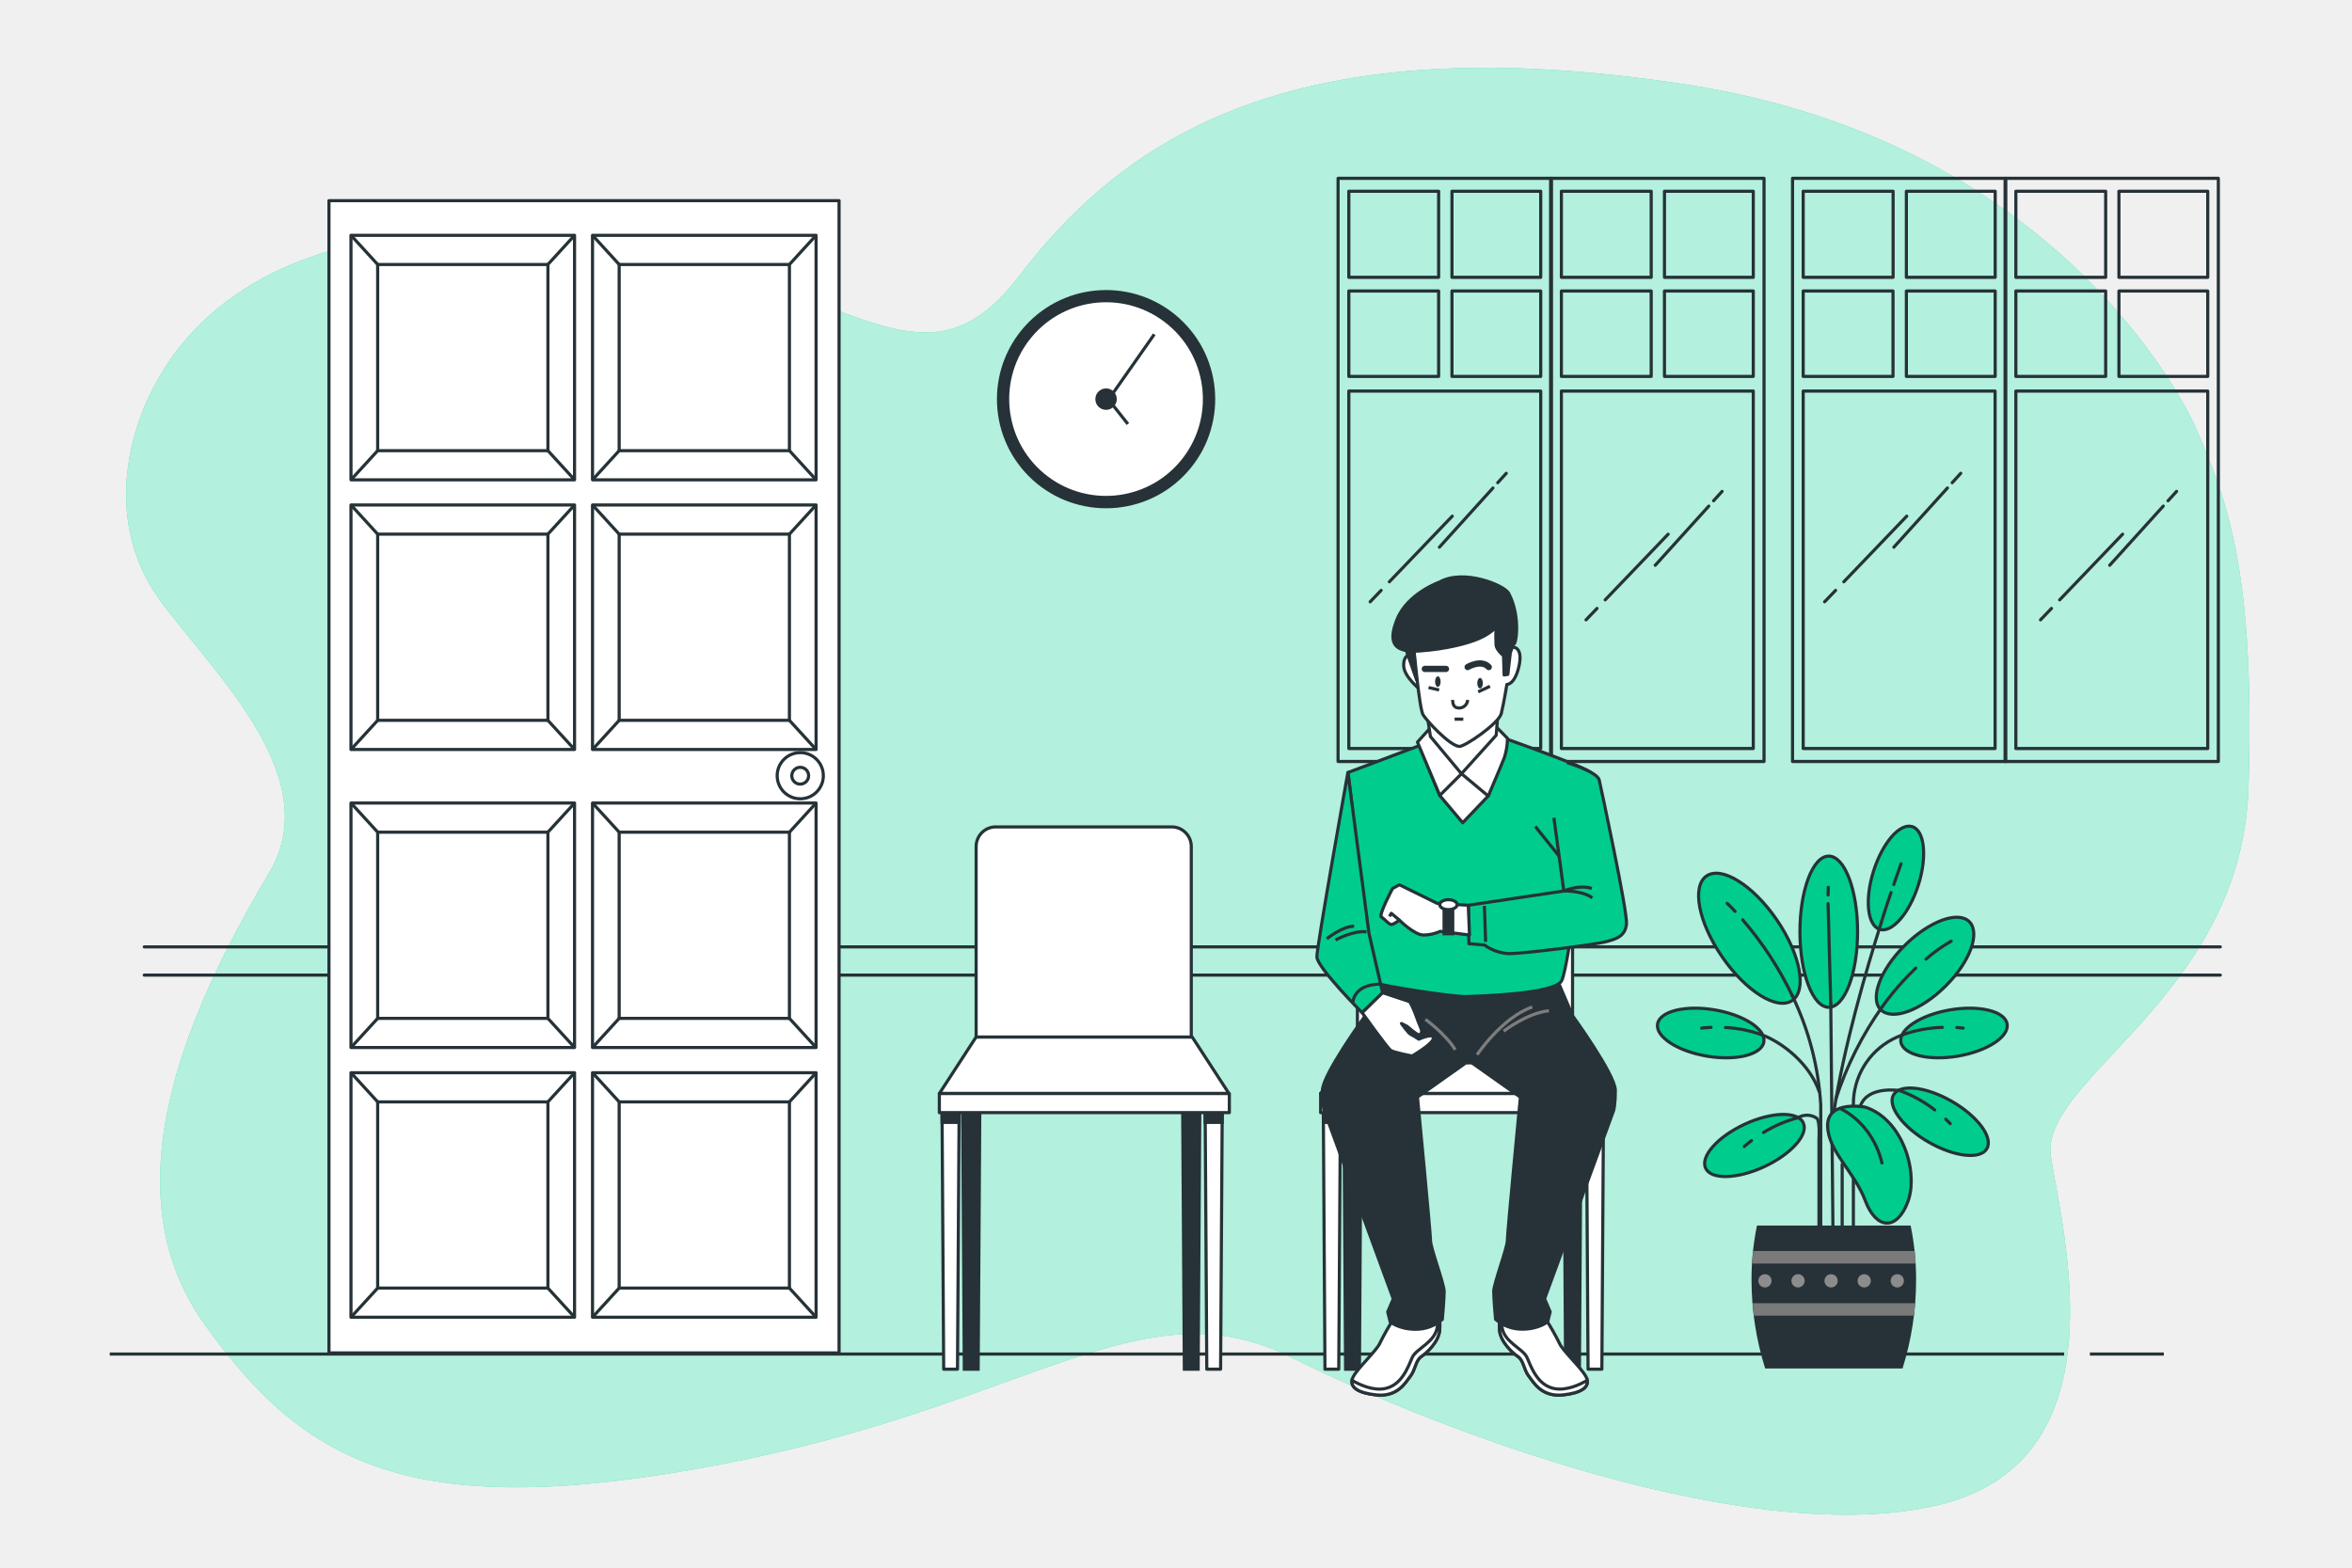
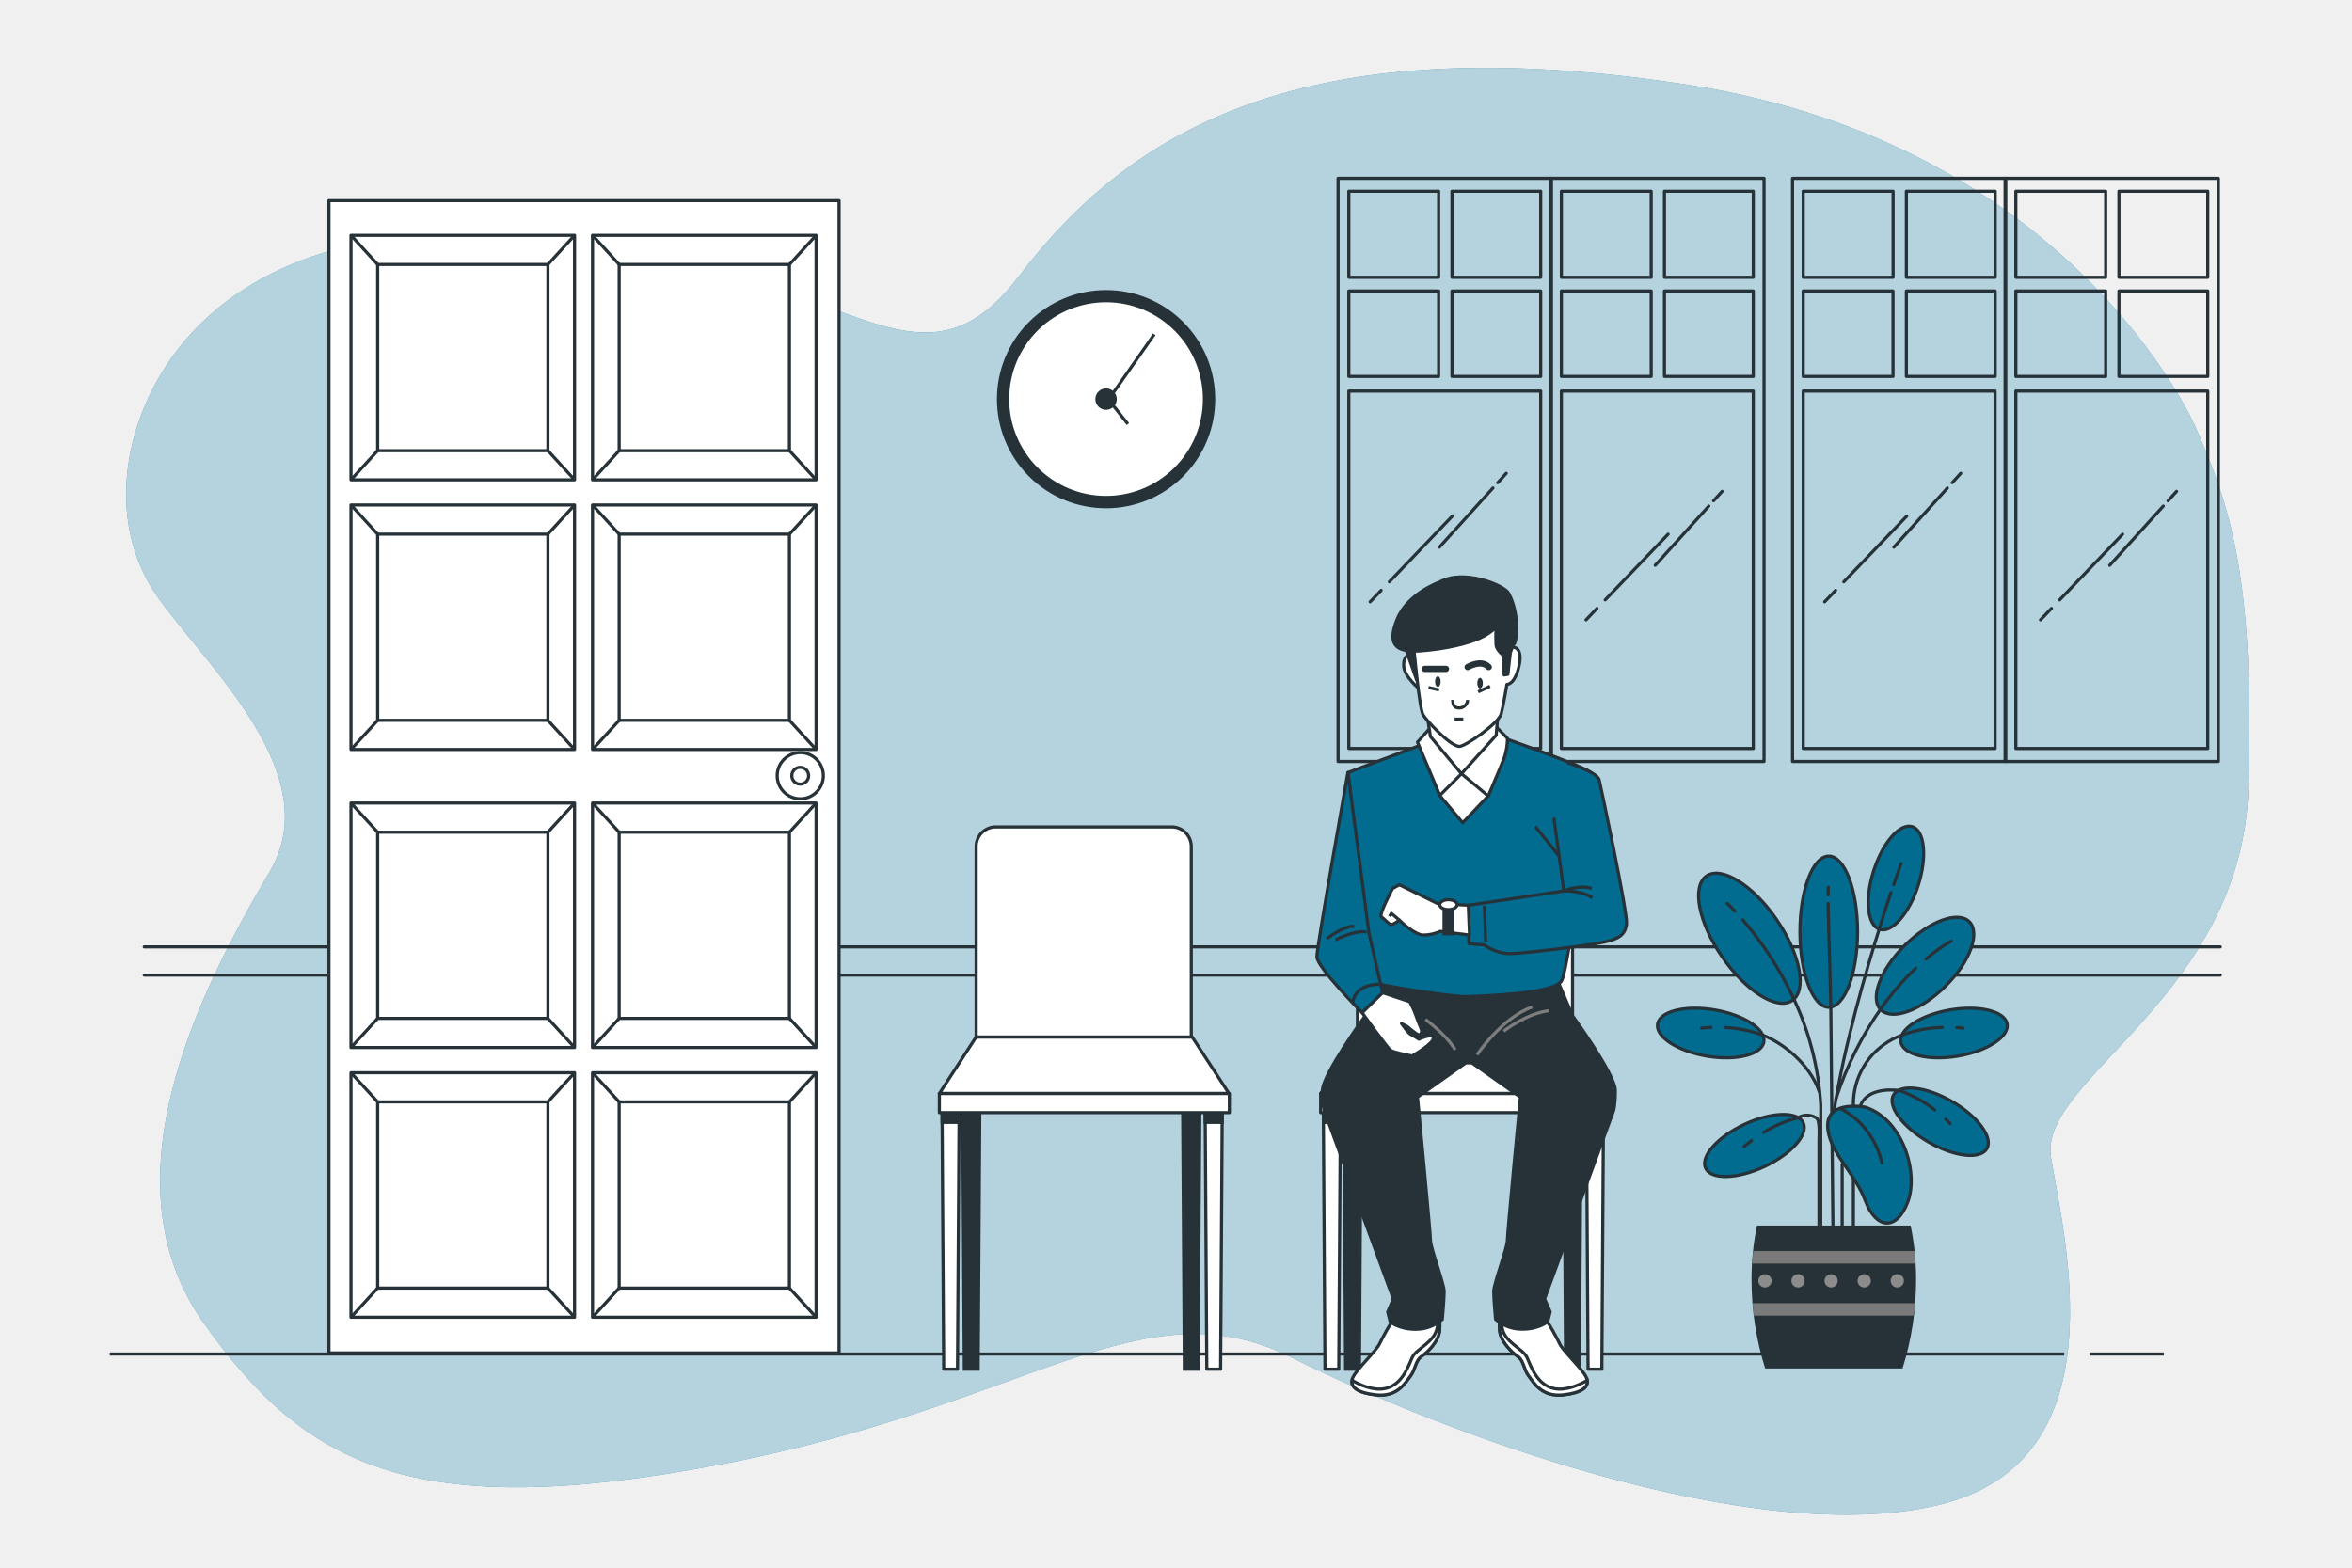
<svg xmlns="http://www.w3.org/2000/svg" viewBox="0 0 750 500">
-   <g id="freepik--background-simple--inject-3">
-     <path d="M700,136S661,46,538,27s-177.89,15-213,61S265,78,162,74c-36.5-1.42-77.72,5.12-102.79,34.33-19.3,22.49-26.82,57.33-8.5,82.7,16.23,22.48,53.37,56.32,35.29,87-23,39-53,99-21,144s66,64,165,45,134-58,182-34,147,61,206,47,40-86,36-111,61-51,63-118S711,161,700,136Z" style="fill:#00CC8E" />
+   <g id="freepik--background-simple--inject-34">
+     <path d="M700,136S661,46,538,27s-177.89,15-213,61S265,78,162,74c-36.5-1.42-77.72,5.12-102.79,34.33-19.3,22.49-26.82,57.33-8.5,82.7,16.23,22.48,53.37,56.32,35.29,87-23,39-53,99-21,144s66,64,165,45,134-58,182-34,147,61,206,47,40-86,36-111,61-51,63-118S711,161,700,136Z" style="fill:#026B90" />
    <path d="M700,136S661,46,538,27s-177.89,15-213,61S265,78,162,74c-36.5-1.42-77.72,5.12-102.79,34.33-19.3,22.49-26.82,57.33-8.5,82.7,16.23,22.48,53.37,56.32,35.29,87-23,39-53,99-21,144s66,64,165,45,134-58,182-34,147,61,206,47,40-86,36-111,61-51,63-118S711,161,700,136Z" style="fill:#fff;opacity:0.7" />
  </g>
-   <g id="freepik--Lines--inject-3">
+   <g id="freepik--Lines--inject-34">
    <line x1="708" y1="302" x2="46" y2="302" style="fill:none;stroke:#263238;stroke-linecap:round;stroke-linejoin:round" />
    <line x1="708" y1="311" x2="46" y2="311" style="fill:none;stroke:#263238;stroke-linecap:round;stroke-linejoin:round" />
  </g>
-   <g id="freepik--Plant--inject-3">
-     <ellipse cx="583.15" cy="297.16" rx="9.19" ry="24.11" style="fill:#00CC8E;stroke:#263238;stroke-miterlimit:10" />
-     <path d="M611.71,282.29c-2.87,9-8.39,15.37-12.33,14.12s-4.8-9.6-1.93-18.64,8.4-15.37,12.34-14.12S614.58,273.25,611.71,282.29Z" style="fill:#00CC8E;stroke:#263238;stroke-miterlimit:10" />
-     <path d="M544.26,336.84c-9.36-1.59-16.39-6.18-15.7-10.25s8.84-6.09,18.19-4.5,16.39,6.17,15.7,10.24S553.61,338.42,544.26,336.84Z" style="fill:#00CC8E;stroke:#263238;stroke-miterlimit:10" />
-     <path d="M620.37,314.54c-7.82,7.75-17,11.12-20.63,7.51s-.14-12.81,7.68-20.56S624.47,290.38,628,294,628.18,306.79,620.37,314.54Z" style="fill:#00CC8E;stroke:#263238;stroke-miterlimit:10" />
-     <path d="M566.51,293.28c7.56,11,9.81,22.53,5,25.82s-14.78-2.92-22.34-13.89-9.81-22.52-5-25.82S559,282.32,566.51,293.28Z" style="fill:#00CC8E;stroke:#263238;stroke-miterlimit:10" />
+   <g id="freepik--Plant--inject-34">
+     <ellipse cx="583.15" cy="297.16" rx="9.19" ry="24.11" style="fill:#026B90;stroke:#263238;stroke-miterlimit:10" />
+     <path d="M611.71,282.29c-2.87,9-8.39,15.37-12.33,14.12s-4.8-9.6-1.93-18.64,8.4-15.37,12.34-14.12S614.58,273.25,611.71,282.29Z" style="fill:#026B90;stroke:#263238;stroke-miterlimit:10" />
+     <path d="M544.26,336.84c-9.36-1.59-16.39-6.18-15.7-10.25s8.84-6.09,18.19-4.5,16.39,6.17,15.7,10.24S553.61,338.42,544.26,336.84Z" style="fill:#026B90;stroke:#263238;stroke-miterlimit:10" />
+     <path d="M620.37,314.54c-7.82,7.75-17,11.12-20.63,7.51s-.14-12.81,7.68-20.56S624.47,290.38,628,294,628.18,306.79,620.37,314.54Z" style="fill:#026B90;stroke:#263238;stroke-miterlimit:10" />
+     <path d="M566.51,293.28c7.56,11,9.81,22.53,5,25.82s-14.78-2.92-22.34-13.89-9.81-22.52-5-25.82S559,282.32,566.51,293.28Z" style="fill:#026B90;stroke:#263238;stroke-miterlimit:10" />
    <line x1="583.79" y1="320.08" x2="584.5" y2="393.43" style="fill:none;stroke:#263238;stroke-linecap:round;stroke-miterlimit:10" />
    <line x1="582.93" y1="288.2" x2="583.79" y2="320.08" style="fill:none;stroke:#263238;stroke-linecap:round;stroke-miterlimit:10" />
    <line x1="583" y1="283" x2="582.93" y2="285.44" style="fill:none;stroke:#263238;stroke-linecap:round;stroke-miterlimit:10" />
    <path d="M571.51,317.54a92.76,92.76,0,0,1,9.08,34.78v45.37" style="fill:none;stroke:#263238;stroke-linecap:round;stroke-miterlimit:10" />
    <path d="M555.71,293.38a109,109,0,0,1,15.8,24.16" style="fill:none;stroke:#263238;stroke-linecap:round;stroke-miterlimit:10" />
    <path d="M550.75,288.12s1,.87,2.51,2.54" style="fill:none;stroke:#263238;stroke-linecap:round;stroke-miterlimit:10" />
    <path d="M600.31,320.94a108.68,108.68,0,0,0-14.9,29.58" style="fill:none;stroke:#263238;stroke-linecap:round;stroke-miterlimit:10" />
    <path d="M610.89,308.79a86.4,86.4,0,0,0-10.58,12.15" style="fill:none;stroke:#263238;stroke-linecap:round;stroke-miterlimit:10" />
    <path d="M622.18,300.18a48,48,0,0,0-8,5.71" style="fill:none;stroke:#263238;stroke-linecap:round;stroke-miterlimit:10" />
    <path d="M599.92,294.17c-5.09,16-11.92,39.71-15.11,60.26" style="fill:none;stroke:#263238;stroke-linecap:round;stroke-miterlimit:10" />
    <path d="M603,284.66c-.91,2.7-2,5.91-3.11,9.51" style="fill:none;stroke:#263238;stroke-linecap:round;stroke-miterlimit:10" />
    <path d="M606.21,275.46s-.89,2.46-2.33,6.66" style="fill:none;stroke:#263238;stroke-linecap:round;stroke-miterlimit:10" />
    <path d="M562,330.11c6.36,2.41,15.06,9.14,18.08,18" style="fill:none;stroke:#263238;stroke-linecap:round;stroke-miterlimit:10" />
    <path d="M550.22,327.72A40,40,0,0,1,562,330.11" style="fill:none;stroke:#263238;stroke-linecap:round;stroke-miterlimit:10" />
    <path d="M542.61,327.91s1.13-.16,3-.24" style="fill:none;stroke:#263238;stroke-linecap:round;stroke-miterlimit:10" />
-     <path d="M562.61,372.09c-8.6,4-17,4.24-18.73.5s3.8-10,12.4-14,17-4.23,18.74-.49S571.21,368.08,562.61,372.09Z" style="fill:#00CC8E;stroke:#263238;stroke-miterlimit:10" />
+     <path d="M562.61,372.09c-8.6,4-17,4.24-18.73.5s3.8-10,12.4-14,17-4.23,18.74-.49S571.21,368.08,562.61,372.09Z" style="fill:#026B90;stroke:#263238;stroke-miterlimit:10" />
    <path d="M562.34,361.2a40.16,40.16,0,0,1,11-4.71,5.5,5.5,0,0,1,5.91.11c1.17.77.78,6.59.78,6.59v30.24" style="fill:none;stroke:#263238;stroke-linecap:round;stroke-miterlimit:10" />
    <path d="M556.18,365.69s.84-.78,2.34-1.9" style="fill:none;stroke:#263238;stroke-linecap:round;stroke-miterlimit:10" />
-     <path d="M624.33,336.84c9.36-1.59,16.39-6.18,15.7-10.25s-8.84-6.09-18.19-4.5-16.39,6.17-15.7,10.24S615,338.42,624.33,336.84Z" style="fill:#00CC8E;stroke:#263238;stroke-miterlimit:10" />
+     <path d="M624.33,336.84c9.36-1.59,16.39-6.18,15.7-10.25s-8.84-6.09-18.19-4.5-16.39,6.17-15.7,10.24S615,338.42,624.33,336.84Z" style="fill:#026B90;stroke:#263238;stroke-miterlimit:10" />
    <path d="M606.81,330a30.33,30.33,0,0,0-3.33,1.46A23.33,23.33,0,0,0,591,352.29v40" style="fill:none;stroke:#263238;stroke-linecap:round;stroke-miterlimit:10" />
    <path d="M619.35,327.67A41,41,0,0,0,606.81,330" style="fill:none;stroke:#263238;stroke-linecap:round;stroke-miterlimit:10" />
    <path d="M626,327.91s-.74-.11-2-.19" style="fill:none;stroke:#263238;stroke-linecap:round;stroke-miterlimit:10" />
-     <ellipse cx="618.67" cy="357.74" rx="7.48" ry="17.18" transform="translate(-0.21 715.11) rotate(-60.04)" style="fill:#00CC8E;stroke:#263238;stroke-miterlimit:10" />
+     <ellipse cx="618.67" cy="357.74" rx="7.48" ry="17.18" transform="translate(-0.21 715.11) rotate(-60.04)" style="fill:#026B90;stroke:#263238;stroke-miterlimit:10" />
    <path d="M616.94,354a41,41,0,0,0-11.17-6.17s-10.2-1.68-12.53,4.91" style="fill:none;stroke:#263238;stroke-linecap:round;stroke-miterlimit:10" />
    <path d="M621.9,358.39s-.51-.56-1.45-1.44" style="fill:none;stroke:#263238;stroke-linecap:round;stroke-miterlimit:10" />
-     <path d="M594.79,353.11s-12-2.33-12,5.82,8.53,14.73,12,24,10.08,9.69,13.57.39S606.81,357,594.79,353.11Z" style="fill:#00CC8E;stroke:#263238;stroke-miterlimit:10" />
-     <path d="M586.65,353.5s10.47,4.26,13.57,17.83" style="fill:#00CC8E;stroke:#263238;stroke-miterlimit:10" />
+     <path d="M594.79,353.11s-12-2.33-12,5.82,8.53,14.73,12,24,10.08,9.69,13.57.39S606.81,357,594.79,353.11Z" style="fill:#026B90;stroke:#263238;stroke-miterlimit:10" />
+     <path d="M586.65,353.5s10.47,4.26,13.57,17.83" style="fill:#026B90;stroke:#263238;stroke-miterlimit:10" />
    <line x1="587.43" y1="371.33" x2="587.43" y2="393.43" style="fill:none;stroke:#263238;stroke-linecap:round;stroke-miterlimit:10" />
    <path d="M606.68,436.46A94.19,94.19,0,0,0,611,408.18a85,85,0,0,0-1.74-17.3h-49a85,85,0,0,0-1.74,17.3,94.19,94.19,0,0,0,4.35,28.28Z" style="fill:#263238" />
    <path d="M559.06,399c-.14,1.33-.24,2.68-.32,4h52.13c-.08-1.36-.18-2.71-.32-4Z" style="fill:#7a7a7a" />
    <path d="M610.32,419.63c.16-1.34.3-2.69.41-4H558.88c.11,1.35.25,2.7.41,4Z" style="fill:#7a7a7a" />
    <path d="M564.91,408.4a2.11,2.11,0,1,1-2.11-2A2.07,2.07,0,0,1,564.91,408.4Z" style="fill:#8c8c8c" />
    <path d="M575.46,408.4a2.11,2.11,0,1,1-2.11-2A2.07,2.07,0,0,1,575.46,408.4Z" style="fill:#8c8c8c" />
    <path d="M586,408.4a2.11,2.11,0,1,1-2.11-2A2.07,2.07,0,0,1,586,408.4Z" style="fill:#8c8c8c" />
    <path d="M596.56,408.4a2.11,2.11,0,1,1-2.11-2A2.07,2.07,0,0,1,596.56,408.4Z" style="fill:#8c8c8c" />
    <path d="M607.11,408.4a2.11,2.11,0,1,1-2.11-2A2.07,2.07,0,0,1,607.11,408.4Z" style="fill:#8c8c8c" />
  </g>
-   <g id="freepik--Window--inject-3">
+   <g id="freepik--Window--inject-34">
    <path d="M426.68,56.87v186h68.05v-186ZM491.3,61V88.45H463V61Zm-32.55,0V88.45H430.11V61ZM430.11,92.81h28.64v27.24H430.11ZM491.3,238.73H430.11v-114H491.3ZM463,120.05V92.81H491.3v27.24Z" style="fill:none;stroke:#263238;stroke-linecap:round;stroke-linejoin:round" />
    <path d="M494.46,56.87v186h68.05v-186ZM559.08,61V88.45H530.76V61Zm-32.55,0V88.45H497.89V61ZM497.89,92.81h28.64v27.24H497.89Zm61.19,145.92H497.89v-114h61.19ZM530.76,120.05V92.81h28.32v27.24Z" style="fill:none;stroke:#263238;stroke-linecap:round;stroke-linejoin:round" />
    <line x1="476.07" y1="155.64" x2="458.99" y2="174.52" style="fill:none;stroke:#263238;stroke-linecap:round;stroke-linejoin:round" />
    <line x1="480.31" y1="150.96" x2="477.59" y2="153.96" style="fill:none;stroke:#263238;stroke-linecap:round;stroke-linejoin:round" />
    <line x1="440.41" y1="188.29" x2="436.91" y2="191.94" style="fill:none;stroke:#263238;stroke-linecap:round;stroke-linejoin:round" />
    <line x1="463.1" y1="164.62" x2="443.03" y2="185.56" style="fill:none;stroke:#263238;stroke-linecap:round;stroke-linejoin:round" />
    <line x1="544.9" y1="161.41" x2="527.82" y2="180.29" style="fill:none;stroke:#263238;stroke-linecap:round;stroke-linejoin:round" />
    <line x1="549.14" y1="156.72" x2="546.42" y2="159.72" style="fill:none;stroke:#263238;stroke-linecap:round;stroke-linejoin:round" />
    <line x1="509.25" y1="194.05" x2="505.75" y2="197.7" style="fill:none;stroke:#263238;stroke-linecap:round;stroke-linejoin:round" />
    <line x1="531.93" y1="170.38" x2="511.86" y2="191.32" style="fill:none;stroke:#263238;stroke-linecap:round;stroke-linejoin:round" />
    <path d="M571.6,56.87v186h68v-186ZM636.22,61V88.45H607.9V61Zm-32.55,0V88.45H575V61ZM575,92.81h28.64v27.24H575Zm61.19,145.92H575v-114h61.19ZM607.9,120.05V92.81h28.32v27.24Z" style="fill:none;stroke:#263238;stroke-linecap:round;stroke-linejoin:round" />
    <path d="M639.38,56.87v186h68v-186ZM704,61V88.45H675.68V61Zm-32.55,0V88.45H642.81V61ZM642.81,92.81h28.64v27.24H642.81ZM704,238.73H642.81v-114H704ZM675.68,120.05V92.81H704v27.24Z" style="fill:none;stroke:#263238;stroke-linecap:round;stroke-linejoin:round" />
    <line x1="620.99" y1="155.64" x2="603.91" y2="174.52" style="fill:none;stroke:#263238;stroke-linecap:round;stroke-linejoin:round" />
    <line x1="625.23" y1="150.96" x2="622.51" y2="153.96" style="fill:none;stroke:#263238;stroke-linecap:round;stroke-linejoin:round" />
    <line x1="585.33" y1="188.29" x2="581.83" y2="191.94" style="fill:none;stroke:#263238;stroke-linecap:round;stroke-linejoin:round" />
    <line x1="608.02" y1="164.62" x2="587.95" y2="185.56" style="fill:none;stroke:#263238;stroke-linecap:round;stroke-linejoin:round" />
    <line x1="689.82" y1="161.41" x2="672.74" y2="180.29" style="fill:none;stroke:#263238;stroke-linecap:round;stroke-linejoin:round" />
    <line x1="694.06" y1="156.72" x2="691.34" y2="159.72" style="fill:none;stroke:#263238;stroke-linecap:round;stroke-linejoin:round" />
    <line x1="654.17" y1="194.05" x2="650.67" y2="197.7" style="fill:none;stroke:#263238;stroke-linecap:round;stroke-linejoin:round" />
    <line x1="676.85" y1="170.38" x2="656.78" y2="191.32" style="fill:none;stroke:#263238;stroke-linecap:round;stroke-linejoin:round" />
  </g>
-   <g id="freepik--Clock--inject-3">
+   <g id="freepik--Clock--inject-34">
    <circle cx="352.7" cy="127.3" r="34.3" transform="translate(13.29 286.69) rotate(-45)" style="fill:#263238;stroke:#263238;stroke-linejoin:round" />
    <circle cx="352.7" cy="127.3" r="31.38" transform="translate(28.86 316.32) rotate(-50.12)" style="fill:#fff;stroke:#263238;stroke-linejoin:round" />
    <path d="M355.62,127.3a2.92,2.92,0,1,0-2.92,2.92A2.92,2.92,0,0,0,355.62,127.3Z" style="fill:#263238;stroke:#263238;stroke-linejoin:round" />
    <line x1="355.09" y1="129.47" x2="359.66" y2="135.24" style="fill:#fff;stroke:#263238;stroke-linejoin:round" />
    <line x1="355.09" y1="125.15" x2="368.07" y2="106.63" style="fill:#fff;stroke:#263238;stroke-linejoin:round" />
  </g>
-   <g id="freepik--Floor--inject-3">
+   <g id="freepik--Floor--inject-34">
    <line x1="658.22" y1="431.86" x2="35" y2="431.86" style="fill:none;stroke:#263238;stroke-linejoin:round" />
    <line x1="690" y1="431.86" x2="666.42" y2="431.86" style="fill:none;stroke:#263238;stroke-linejoin:round" />
  </g>
-   <g id="freepik--Chair--inject-3">
+   <g id="freepik--Chair--inject-34">
    <polygon points="305.32 436.69 300.92 436.69 300.4 354.5 305.84 354.5 305.32 436.69" style="fill:#fff;stroke:#263238;stroke-linejoin:round" />
    <polygon points="300.42 357.98 305.82 357.98 305.84 354.5 300.4 354.5 300.42 357.98" style="fill:#263238;stroke:#263238;stroke-miterlimit:10" />
    <polygon points="311.91 436.69 307.5 436.69 306.98 354.5 312.43 354.5 311.91 436.69" style="fill:#263238;stroke:#263238;stroke-miterlimit:10" />
    <polygon points="389.22 436.69 384.82 436.69 384.3 354.5 389.74 354.5 389.22 436.69" style="fill:#fff;stroke:#263238;stroke-linejoin:round" />
    <polygon points="384.32 357.98 389.72 357.98 389.74 354.5 384.3 354.5 384.32 357.98" style="fill:#263238;stroke:#263238;stroke-miterlimit:10" />
    <polygon points="382.06 436.69 377.66 436.69 377.14 354.5 382.58 354.5 382.06 436.69" style="fill:#263238;stroke:#263238;stroke-miterlimit:10" />
    <polygon points="391.89 348.77 299.54 348.77 311.26 330.74 380.16 330.74 391.89 348.77" style="fill:#fff;stroke:#263238;stroke-linejoin:round" />
    <rect x="299.54" y="348.77" width="92.47" height="6.1" style="fill:#fff;stroke:#263238;stroke-linejoin:round" />
    <path d="M317.52,263.73h56.1a6.25,6.25,0,0,1,6.25,6.25v60.76a0,0,0,0,1,0,0h-68.6a0,0,0,0,1,0,0V270A6.25,6.25,0,0,1,317.52,263.73Z" style="fill:#fff;stroke:#263238;stroke-linejoin:round" />
  </g>
-   <g id="freepik--Character--inject-3">
+   <g id="freepik--Character--inject-34">
    <polygon points="426.9 436.69 422.5 436.69 421.98 354.5 427.42 354.5 426.9 436.69" style="fill:#fff;stroke:#263238;stroke-linejoin:round" />
    <polygon points="422 357.98 427.4 357.98 427.42 354.5 421.98 354.5 422 357.98" style="fill:#263238;stroke:#263238;stroke-miterlimit:10" />
    <polygon points="433.49 436.69 429.08 436.69 428.56 354.5 434 354.5 433.49 436.69" style="fill:#263238;stroke:#263238;stroke-miterlimit:10" />
    <polygon points="510.8 436.69 506.4 436.69 505.88 354.5 511.32 354.5 510.8 436.69" style="fill:#fff;stroke:#263238;stroke-linejoin:round" />
    <polygon points="505.9 357.98 511.3 357.98 511.32 354.5 505.88 354.5 505.9 357.98" style="fill:#263238;stroke:#263238;stroke-miterlimit:10" />
    <polygon points="503.64 436.69 499.24 436.69 498.72 354.5 504.16 354.5 503.64 436.69" style="fill:#263238;stroke:#263238;stroke-miterlimit:10" />
    <polygon points="513.47 348.77 421.12 348.77 432.85 330.74 501.74 330.74 513.47 348.77" style="fill:#fff;stroke:#263238;stroke-linejoin:round" />
    <rect x="421.12" y="348.77" width="92.47" height="6.1" style="fill:#fff;stroke:#263238;stroke-linejoin:round" />
    <path d="M439.1,263.73h56.1a6.25,6.25,0,0,1,6.25,6.25v60.76a0,0,0,0,1,0,0h-68.6a0,0,0,0,1,0,0V270A6.25,6.25,0,0,1,439.1,263.73Z" style="fill:#fff;stroke:#263238;stroke-linejoin:round" />
    <path d="M444.35,420.71a78.9,78.9,0,0,0-4.36,7.72c-.88,2.18-7,7.86-8.45,10.63s.43,5.1,7.28,5.83,9.32-3.94,10.92-6,1.61-5,3.5-6.26,5.53-4.8,5.82-8.3a17.78,17.78,0,0,0-.43-6Z" style="fill:#fff;stroke:#263238;stroke-miterlimit:10" />
    <path d="M459.06,424.35a19.31,19.31,0,0,0-.16-4.67,31.18,31.18,0,0,0-.56,3.36c-.59,5.1-6.7,7-8,9.9s-3.21,8.74-8.6,9.91c-4,.86-8.5-1.37-10.6-2.6-.38,2.23,1.85,4,7.69,4.64,6.85.72,9.32-3.94,10.92-6s1.61-5,3.5-6.26S458.77,427.85,459.06,424.35Z" style="fill:#fff;stroke:#263238;stroke-miterlimit:10" />
    <path d="M492.9,420.71a78.43,78.43,0,0,1,4.37,7.72c.87,2.18,7,7.86,8.45,10.63s-.44,5.1-7.29,5.83-9.32-3.94-10.92-6-1.6-5-3.49-6.26-5.54-4.8-5.83-8.3a17.93,17.93,0,0,1,.44-6Z" style="fill:#fff;stroke:#263238;stroke-miterlimit:10" />
    <path d="M478.19,424.35a19.84,19.84,0,0,1,.16-4.67,28.67,28.67,0,0,1,.57,3.36c.58,5.1,6.7,7,8,9.9s3.2,8.74,8.59,9.91c4,.86,8.51-1.37,10.61-2.6.37,2.23-1.86,4-7.7,4.64-6.84.72-9.32-3.94-10.92-6s-1.6-5-3.49-6.26S478.48,427.85,478.19,424.35Z" style="fill:#fff;stroke:#263238;stroke-miterlimit:10" />
    <path d="M515.09,347.74c0-4.95-13.65-23.8-13.65-23.8l-4.95-11.67-25.2,2.37H465.5l-25.2-2.37-4.95,11.67s-13.65,18.85-13.65,23.8.59,6.53.59,6.53l22,60-1.78,4.15.79,3.17s2.77,2.37,8.11,2.37a12.74,12.74,0,0,0,8.51-3.16s.59-6.53.59-8.91-4.35-13.85-4.35-16.22S452,349.91,452,349.91L467.43,339h1.93l15.46,10.93s-4.16,43.34-4.16,45.71-4.35,13.85-4.35,16.22.59,8.91.59,8.91a12.74,12.74,0,0,0,8.51,3.16c5.34,0,8.11-2.37,8.11-2.37l.8-3.17-1.79-4.15,22-60S515.09,352.68,515.09,347.74Z" style="fill:#263238;stroke:#263238;stroke-miterlimit:10" />
    <path d="M471,336.41s7.91-11.87,17.61-15.24" style="fill:none;stroke:#7d7d7d;stroke-miterlimit:10" />
    <path d="M479.48,328.89s7.32-5.74,14.44-6.53" style="fill:none;stroke:#7d7d7d;stroke-miterlimit:10" />
    <path d="M454.55,325.13s6.53,4.75,9.49,9.69" style="fill:none;stroke:#7d7d7d;stroke-miterlimit:10" />
-     <path d="M454,237.28l-24.14,9.1L435,290.5s1.78,22.16,3.56,23,24.93,4.55,29.28,4.35,27.5-.79,30.08-4.95,9.69-64.7,9.49-66.28-30.27-12.07-30.27-12.07Z" style="fill:#00CC8E;stroke:#263238;stroke-linejoin:round" />
+     <path d="M454,237.28l-24.14,9.1L435,290.5s1.78,22.16,3.56,23,24.93,4.55,29.28,4.35,27.5-.79,30.08-4.95,9.69-64.7,9.49-66.28-30.27-12.07-30.27-12.07Z" style="fill:#026B90;stroke:#263238;stroke-linejoin:round" />
    <path d="M459.1,253.7l7.32,8.71,8.11-8.51s5.34-14.25,5.14-15.83-3.95-4.35-3.95-4.35l-13.66-.4-9.49,4.36Z" style="fill:#fff;stroke:#263238;stroke-linejoin:round" />
    <path d="M457.12,231,452,236.69l7.13,17,6.92-6.92,8.51,7.12s4.15-9.69,5.14-12.27a20.38,20.38,0,0,0,1-6.13L475.32,230Z" style="fill:#fff;stroke:#263238;stroke-linejoin:round" />
    <polygon points="455.14 228.38 456.13 234.91 466.02 246.78 477.1 234.51 477.69 227.19 465.43 233.13 455.14 228.38" style="fill:#fff;stroke:#263238;stroke-linejoin:round" />
    <path d="M449.4,208.79s-2,.39-1.78,3.76,5.14,7.32,5.14,7.32l-1.58-12.07Z" style="fill:#fff;stroke:#263238;stroke-linejoin:round" />
    <path d="M450.79,206.22s1.78,19.78,3,21.76,8.31,9.7,11.48,10.09c1.68.21,12.66-7.32,13.45-10.48s1.79-9.3,1.79-9.3,2.37.19,3.75-5.35-.79-6.53-1.78-6.53h-1.58s-.39-8.11-1-9.69-26.91,2.18-29.28,4.15S450.79,206.22,450.79,206.22Z" style="fill:#fff;stroke:#263238;stroke-linejoin:round" />
    <path d="M472.85,217.89c0,.93-.4,1.68-.89,1.68s-.89-.75-.89-1.68.4-1.68.89-1.68S472.85,217,472.85,217.89Z" style="fill:#263238" />
    <path d="M459.39,217.4c0,.92-.4,1.68-.89,1.68s-.89-.76-.89-1.68.4-1.69.89-1.69S459.39,216.47,459.39,217.4Z" style="fill:#263238" />
    <path d="M463.25,223.23s-.2,1.78,1,2.38a2.72,2.72,0,0,0,3.76-2.38" style="fill:none;stroke:#263238;stroke-linejoin:round" />
    <line x1="463.84" y1="229.37" x2="466.61" y2="229.37" style="fill:none;stroke:#263238;stroke-linejoin:round" />
    <line x1="454.35" y1="213.34" x2="461.08" y2="213.34" style="fill:none;stroke:#263238;stroke-linecap:round;stroke-linejoin:round;stroke-width:2px" />
    <path d="M468,212.75s4.35-2.58,6.73,0" style="fill:none;stroke:#263238;stroke-linecap:round;stroke-linejoin:round;stroke-width:2px" />
    <line x1="455.53" y1="219.28" x2="458.9" y2="220.07" style="fill:none;stroke:#263238;stroke-linejoin:round" />
    <line x1="475.12" y1="218.88" x2="471.36" y2="220.66" style="fill:none;stroke:#263238;stroke-linejoin:round" />
    <path d="M481.06,189.2c-1.33-2.5-14.25-7.91-22-3.56,0,0-10.09,3.56-13.46,11.67-2.63,6.35-1.61,9.42,2.84,10.17l3.3,9.42-.4-2.77-.48-6.46c.64,0,1.32,0,2.06-.07,8.12-.59,15.24-2.37,18.8-4a16.8,16.8,0,0,0,5.34-3.56,52.61,52.61,0,0,0,0,5.74c.2,1.58,2.38,3.36,2.38,3.36l.19,6.14,1.19-.2.79-6.92,1-2.77C483.34,206.4,485.09,196.77,481.06,189.2Z" style="fill:#263238;stroke:#263238;stroke-linejoin:round" />
    <line x1="489.57" y1="263.6" x2="497.68" y2="273.69" style="fill:none;stroke:#263238;stroke-linejoin:round" />
-     <path d="M495.5,260.83l3.17,23.34-30.47,4.55.2,12.27,4.94.4a14.45,14.45,0,0,0,7.92,2.77c4.35,0,26.71-2.77,30.66-3.76s6.34-2,6.73-5.74-8.11-43.33-8.7-45.9-10.29-5.54-10.29-5.54" style="fill:#00CC8E;stroke:#263238;stroke-linejoin:round" />
+     <path d="M495.5,260.83l3.17,23.34-30.47,4.55.2,12.27,4.94.4a14.45,14.45,0,0,0,7.92,2.77c4.35,0,26.71-2.77,30.66-3.76s6.34-2,6.73-5.74-8.11-43.33-8.7-45.9-10.29-5.54-10.29-5.54" style="fill:#026B90;stroke:#263238;stroke-linejoin:round" />
    <path d="M507.77,286.35c-3.36-2.38-9.1-2.18-9.1-2.18s4.94-2.17,8.9-.79" style="fill:none;stroke:#263238;stroke-linejoin:round" />
    <line x1="473.34" y1="288.92" x2="473.74" y2="300.4" style="fill:none;stroke:#263238;stroke-linejoin:round" />
    <path d="M468.2,288.72l-9.89-.59-12.07-5.94-2.18,1.19s-4.55,8.51-3.56,9.1,2.37,2.38,3.16,2.38,2.58-1.39,2.58-1.39,4.74,4.75,7.71,4.75a13.17,13.17,0,0,0,5.34-1.19l9.3,1.19Z" style="fill:#fff;stroke:#263238;stroke-linejoin:round" />
    <polyline points="446.24 293.47 443.66 291.3 443.07 292.29" style="fill:none;stroke:#263238;stroke-linejoin:round" />
    <rect x="460.48" y="287.73" width="2.77" height="10.09" style="fill:#263238;stroke:#263238;stroke-miterlimit:10" />
    <ellipse cx="461.87" cy="288.53" rx="2.77" ry="1.58" style="fill:#fff;stroke:#263238;stroke-linejoin:round" />
-     <path d="M429.81,246.38s-9.89,55.4-9.89,58.77S434.36,323,434.36,323l6.53-6.33-4.35-19Z" style="fill:#00CC8E;stroke:#263238;stroke-linejoin:round" />
+     <path d="M429.81,246.38s-9.89,55.4-9.89,58.77S434.36,323,434.36,323l6.53-6.33-4.35-19Z" style="fill:#026B90;stroke:#263238;stroke-linejoin:round" />
    <path d="M425.86,299.8s5.73-3.16,9.89-2.57" style="fill:none;stroke:#263238;stroke-linejoin:round" />
    <path d="M423.09,299.41s4.94-4,8.7-4" style="fill:none;stroke:#263238;stroke-linejoin:round" />
    <path d="M431.4,320s-.2-5.94,8.7-6.14" style="fill:none;stroke:#263238;stroke-linejoin:round" />
    <path d="M440.89,316.62l8.65,2.86a32.49,32.49,0,0,1,2,4.46c.71,2.15,1.79,4.29,1.79,4.83s-.18,1.25-.9,1.25-3.75-2.68-3.75-2.68l-1.78-.9s2.32,3.22,2.85,3.4a26.11,26.11,0,0,1,2.68,1.6s4.65-2.14,4.65-.35-6.79,5.71-6.79,5.71-5.72-1.07-6.79-1.78S434.36,323,434.36,323Z" style="fill:#fff;stroke:#263238;stroke-linejoin:round" />
  </g>
-   <g id="freepik--Door--inject-3">
+   <g id="freepik--Door--inject-34">
    <rect x="104.9" y="64" width="162.66" height="367.5" style="fill:#fff;stroke:#263238;stroke-linejoin:round" />
    <rect x="111.92" y="75.05" width="71.29" height="77.98" style="fill:#fff;stroke:#263238;stroke-linejoin:round" />
    <rect x="120.43" y="84.35" width="54.29" height="59.38" style="fill:#fff;stroke:#263238;stroke-linejoin:round" />
    <line x1="120.43" y1="84.35" x2="111.92" y2="75.05" style="fill:#fff;stroke:#263238;stroke-linejoin:round" />
    <line x1="120.43" y1="143.73" x2="111.92" y2="153.03" style="fill:#fff;stroke:#263238;stroke-linejoin:round" />
    <line x1="174.71" y1="84.35" x2="183.22" y2="75.05" style="fill:#fff;stroke:#263238;stroke-linejoin:round" />
    <line x1="174.71" y1="143.73" x2="183.22" y2="153.03" style="fill:#fff;stroke:#263238;stroke-linejoin:round" />
    <rect x="188.94" y="75.05" width="71.29" height="77.98" style="fill:#fff;stroke:#263238;stroke-linejoin:round" />
    <rect x="197.44" y="84.35" width="54.29" height="59.38" style="fill:#fff;stroke:#263238;stroke-linejoin:round" />
    <line x1="197.44" y1="84.35" x2="188.94" y2="75.05" style="fill:#fff;stroke:#263238;stroke-linejoin:round" />
    <line x1="197.44" y1="143.73" x2="188.94" y2="153.03" style="fill:#fff;stroke:#263238;stroke-linejoin:round" />
    <line x1="251.73" y1="84.35" x2="260.23" y2="75.05" style="fill:#fff;stroke:#263238;stroke-linejoin:round" />
    <line x1="251.73" y1="143.73" x2="260.23" y2="153.03" style="fill:#fff;stroke:#263238;stroke-linejoin:round" />
    <rect x="111.92" y="161.06" width="71.29" height="77.98" style="fill:#fff;stroke:#263238;stroke-linejoin:round" />
    <rect x="120.43" y="170.36" width="54.29" height="59.38" style="fill:#fff;stroke:#263238;stroke-linejoin:round" />
    <line x1="120.43" y1="170.36" x2="111.92" y2="161.06" style="fill:#fff;stroke:#263238;stroke-linejoin:round" />
    <line x1="120.43" y1="229.75" x2="111.92" y2="239.05" style="fill:#fff;stroke:#263238;stroke-linejoin:round" />
    <line x1="174.71" y1="170.36" x2="183.22" y2="161.06" style="fill:#fff;stroke:#263238;stroke-linejoin:round" />
    <line x1="174.71" y1="229.75" x2="183.22" y2="239.05" style="fill:#fff;stroke:#263238;stroke-linejoin:round" />
    <rect x="188.94" y="161.06" width="71.29" height="77.98" style="fill:#fff;stroke:#263238;stroke-linejoin:round" />
    <rect x="197.44" y="170.36" width="54.29" height="59.38" style="fill:#fff;stroke:#263238;stroke-linejoin:round" />
    <line x1="197.44" y1="170.36" x2="188.94" y2="161.06" style="fill:#fff;stroke:#263238;stroke-linejoin:round" />
    <line x1="197.44" y1="229.75" x2="188.94" y2="239.05" style="fill:#fff;stroke:#263238;stroke-linejoin:round" />
    <line x1="251.73" y1="170.36" x2="260.23" y2="161.06" style="fill:#fff;stroke:#263238;stroke-linejoin:round" />
    <line x1="251.73" y1="229.75" x2="260.23" y2="239.05" style="fill:#fff;stroke:#263238;stroke-linejoin:round" />
    <rect x="111.92" y="256.12" width="71.29" height="77.98" style="fill:#fff;stroke:#263238;stroke-linejoin:round" />
    <rect x="120.43" y="265.42" width="54.29" height="59.38" style="fill:#fff;stroke:#263238;stroke-linejoin:round" />
    <line x1="120.43" y1="265.42" x2="111.92" y2="256.12" style="fill:#fff;stroke:#263238;stroke-linejoin:round" />
    <line x1="120.43" y1="324.8" x2="111.92" y2="334.1" style="fill:#fff;stroke:#263238;stroke-linejoin:round" />
    <line x1="174.71" y1="265.42" x2="183.22" y2="256.12" style="fill:#fff;stroke:#263238;stroke-linejoin:round" />
    <line x1="174.71" y1="324.8" x2="183.22" y2="334.1" style="fill:#fff;stroke:#263238;stroke-linejoin:round" />
    <rect x="188.94" y="256.12" width="71.29" height="77.98" style="fill:#fff;stroke:#263238;stroke-linejoin:round" />
    <rect x="197.44" y="265.42" width="54.29" height="59.38" style="fill:#fff;stroke:#263238;stroke-linejoin:round" />
    <line x1="197.44" y1="265.42" x2="188.94" y2="256.12" style="fill:#fff;stroke:#263238;stroke-linejoin:round" />
    <line x1="197.44" y1="324.8" x2="188.94" y2="334.1" style="fill:#fff;stroke:#263238;stroke-linejoin:round" />
    <line x1="251.73" y1="265.42" x2="260.23" y2="256.12" style="fill:#fff;stroke:#263238;stroke-linejoin:round" />
    <line x1="251.73" y1="324.8" x2="260.23" y2="334.1" style="fill:#fff;stroke:#263238;stroke-linejoin:round" />
    <rect x="111.92" y="342.14" width="71.29" height="77.98" style="fill:#fff;stroke:#263238;stroke-linejoin:round" />
    <rect x="120.43" y="351.44" width="54.29" height="59.38" style="fill:#fff;stroke:#263238;stroke-linejoin:round" />
    <line x1="120.43" y1="351.44" x2="111.92" y2="342.14" style="fill:#fff;stroke:#263238;stroke-linejoin:round" />
    <line x1="120.43" y1="410.82" x2="111.92" y2="420.12" style="fill:#fff;stroke:#263238;stroke-linejoin:round" />
    <line x1="174.71" y1="351.44" x2="183.22" y2="342.14" style="fill:#fff;stroke:#263238;stroke-linejoin:round" />
    <line x1="174.71" y1="410.82" x2="183.22" y2="420.12" style="fill:#fff;stroke:#263238;stroke-linejoin:round" />
    <rect x="188.94" y="342.14" width="71.29" height="77.98" style="fill:#fff;stroke:#263238;stroke-linejoin:round" />
    <rect x="197.44" y="351.44" width="54.29" height="59.38" style="fill:#fff;stroke:#263238;stroke-linejoin:round" />
    <line x1="197.44" y1="351.44" x2="188.94" y2="342.14" style="fill:#fff;stroke:#263238;stroke-linejoin:round" />
    <line x1="197.44" y1="410.82" x2="188.94" y2="420.12" style="fill:#fff;stroke:#263238;stroke-linejoin:round" />
    <line x1="251.73" y1="351.44" x2="260.23" y2="342.14" style="fill:#fff;stroke:#263238;stroke-linejoin:round" />
    <line x1="251.73" y1="410.82" x2="260.23" y2="420.12" style="fill:#fff;stroke:#263238;stroke-linejoin:round" />
    <circle cx="255.18" cy="247.41" r="7.36" transform="translate(-36.41 44.18) rotate(-9.24)" style="fill:#fff;stroke:#263238;stroke-linejoin:round" />
    <path d="M257.85,247.41a2.68,2.68,0,1,0-2.67,2.68A2.68,2.68,0,0,0,257.85,247.41Z" style="fill:#fff;stroke:#263238;stroke-linejoin:round" />
  </g>
</svg>
